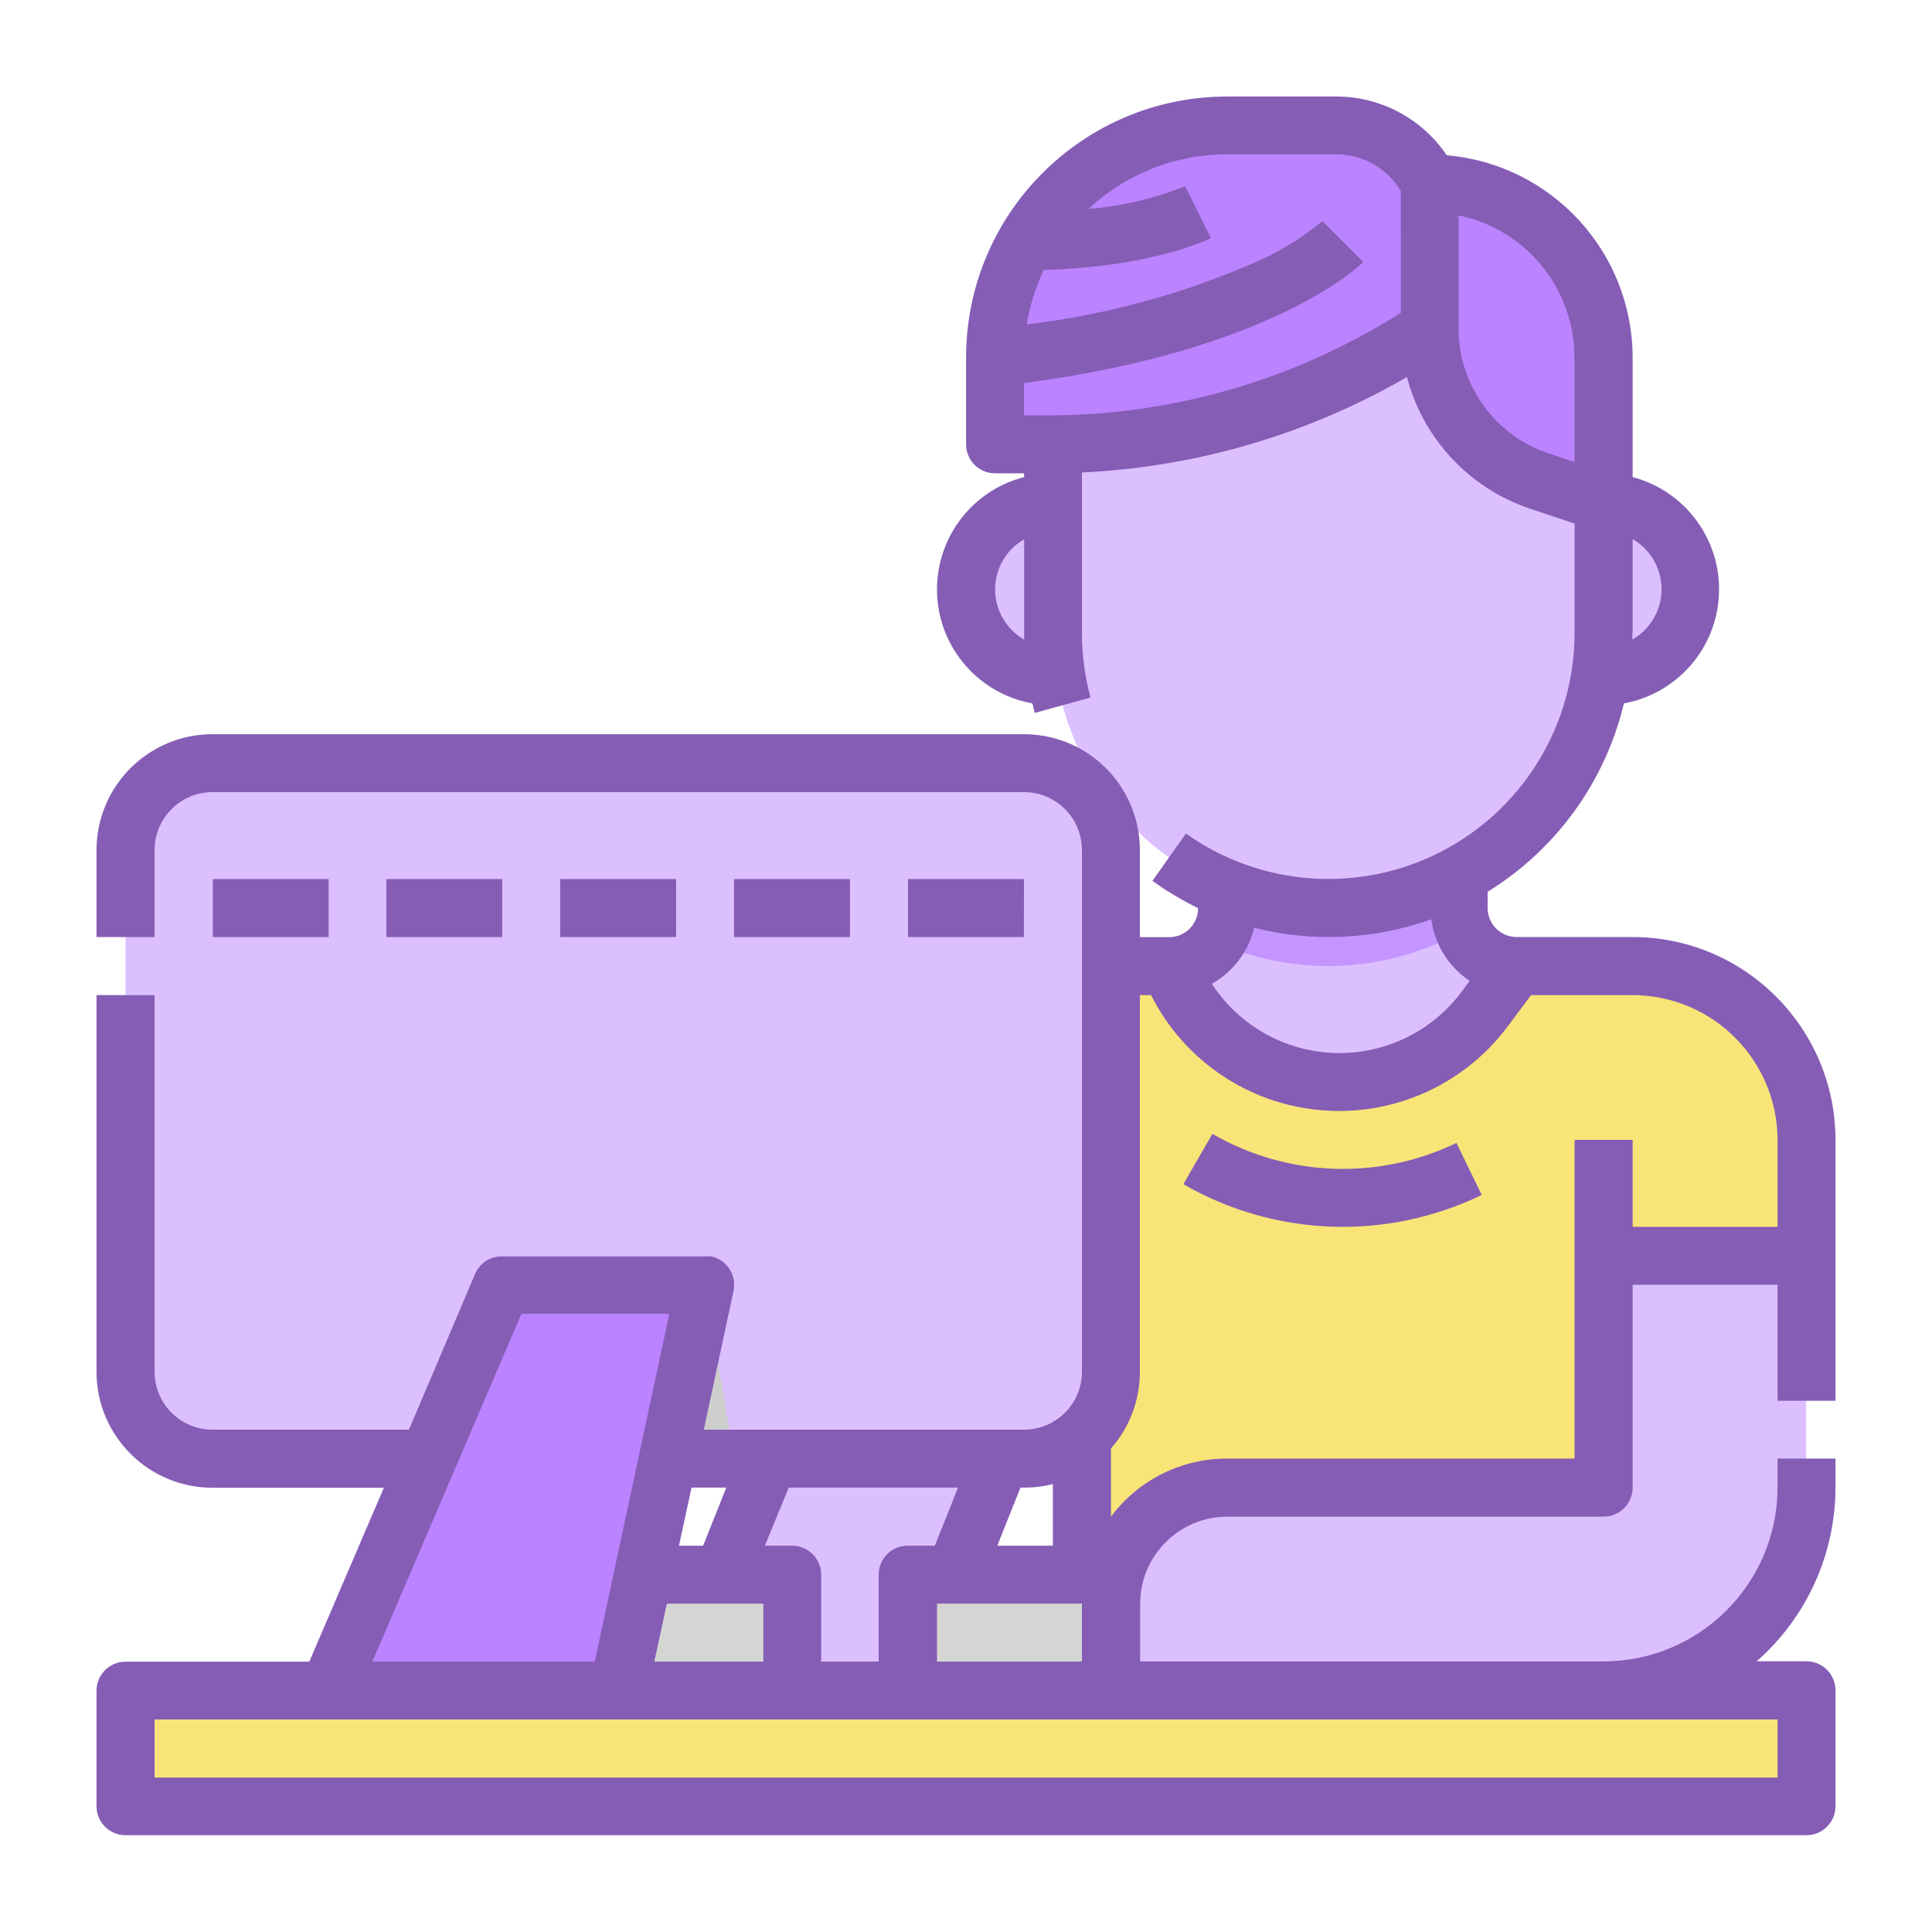
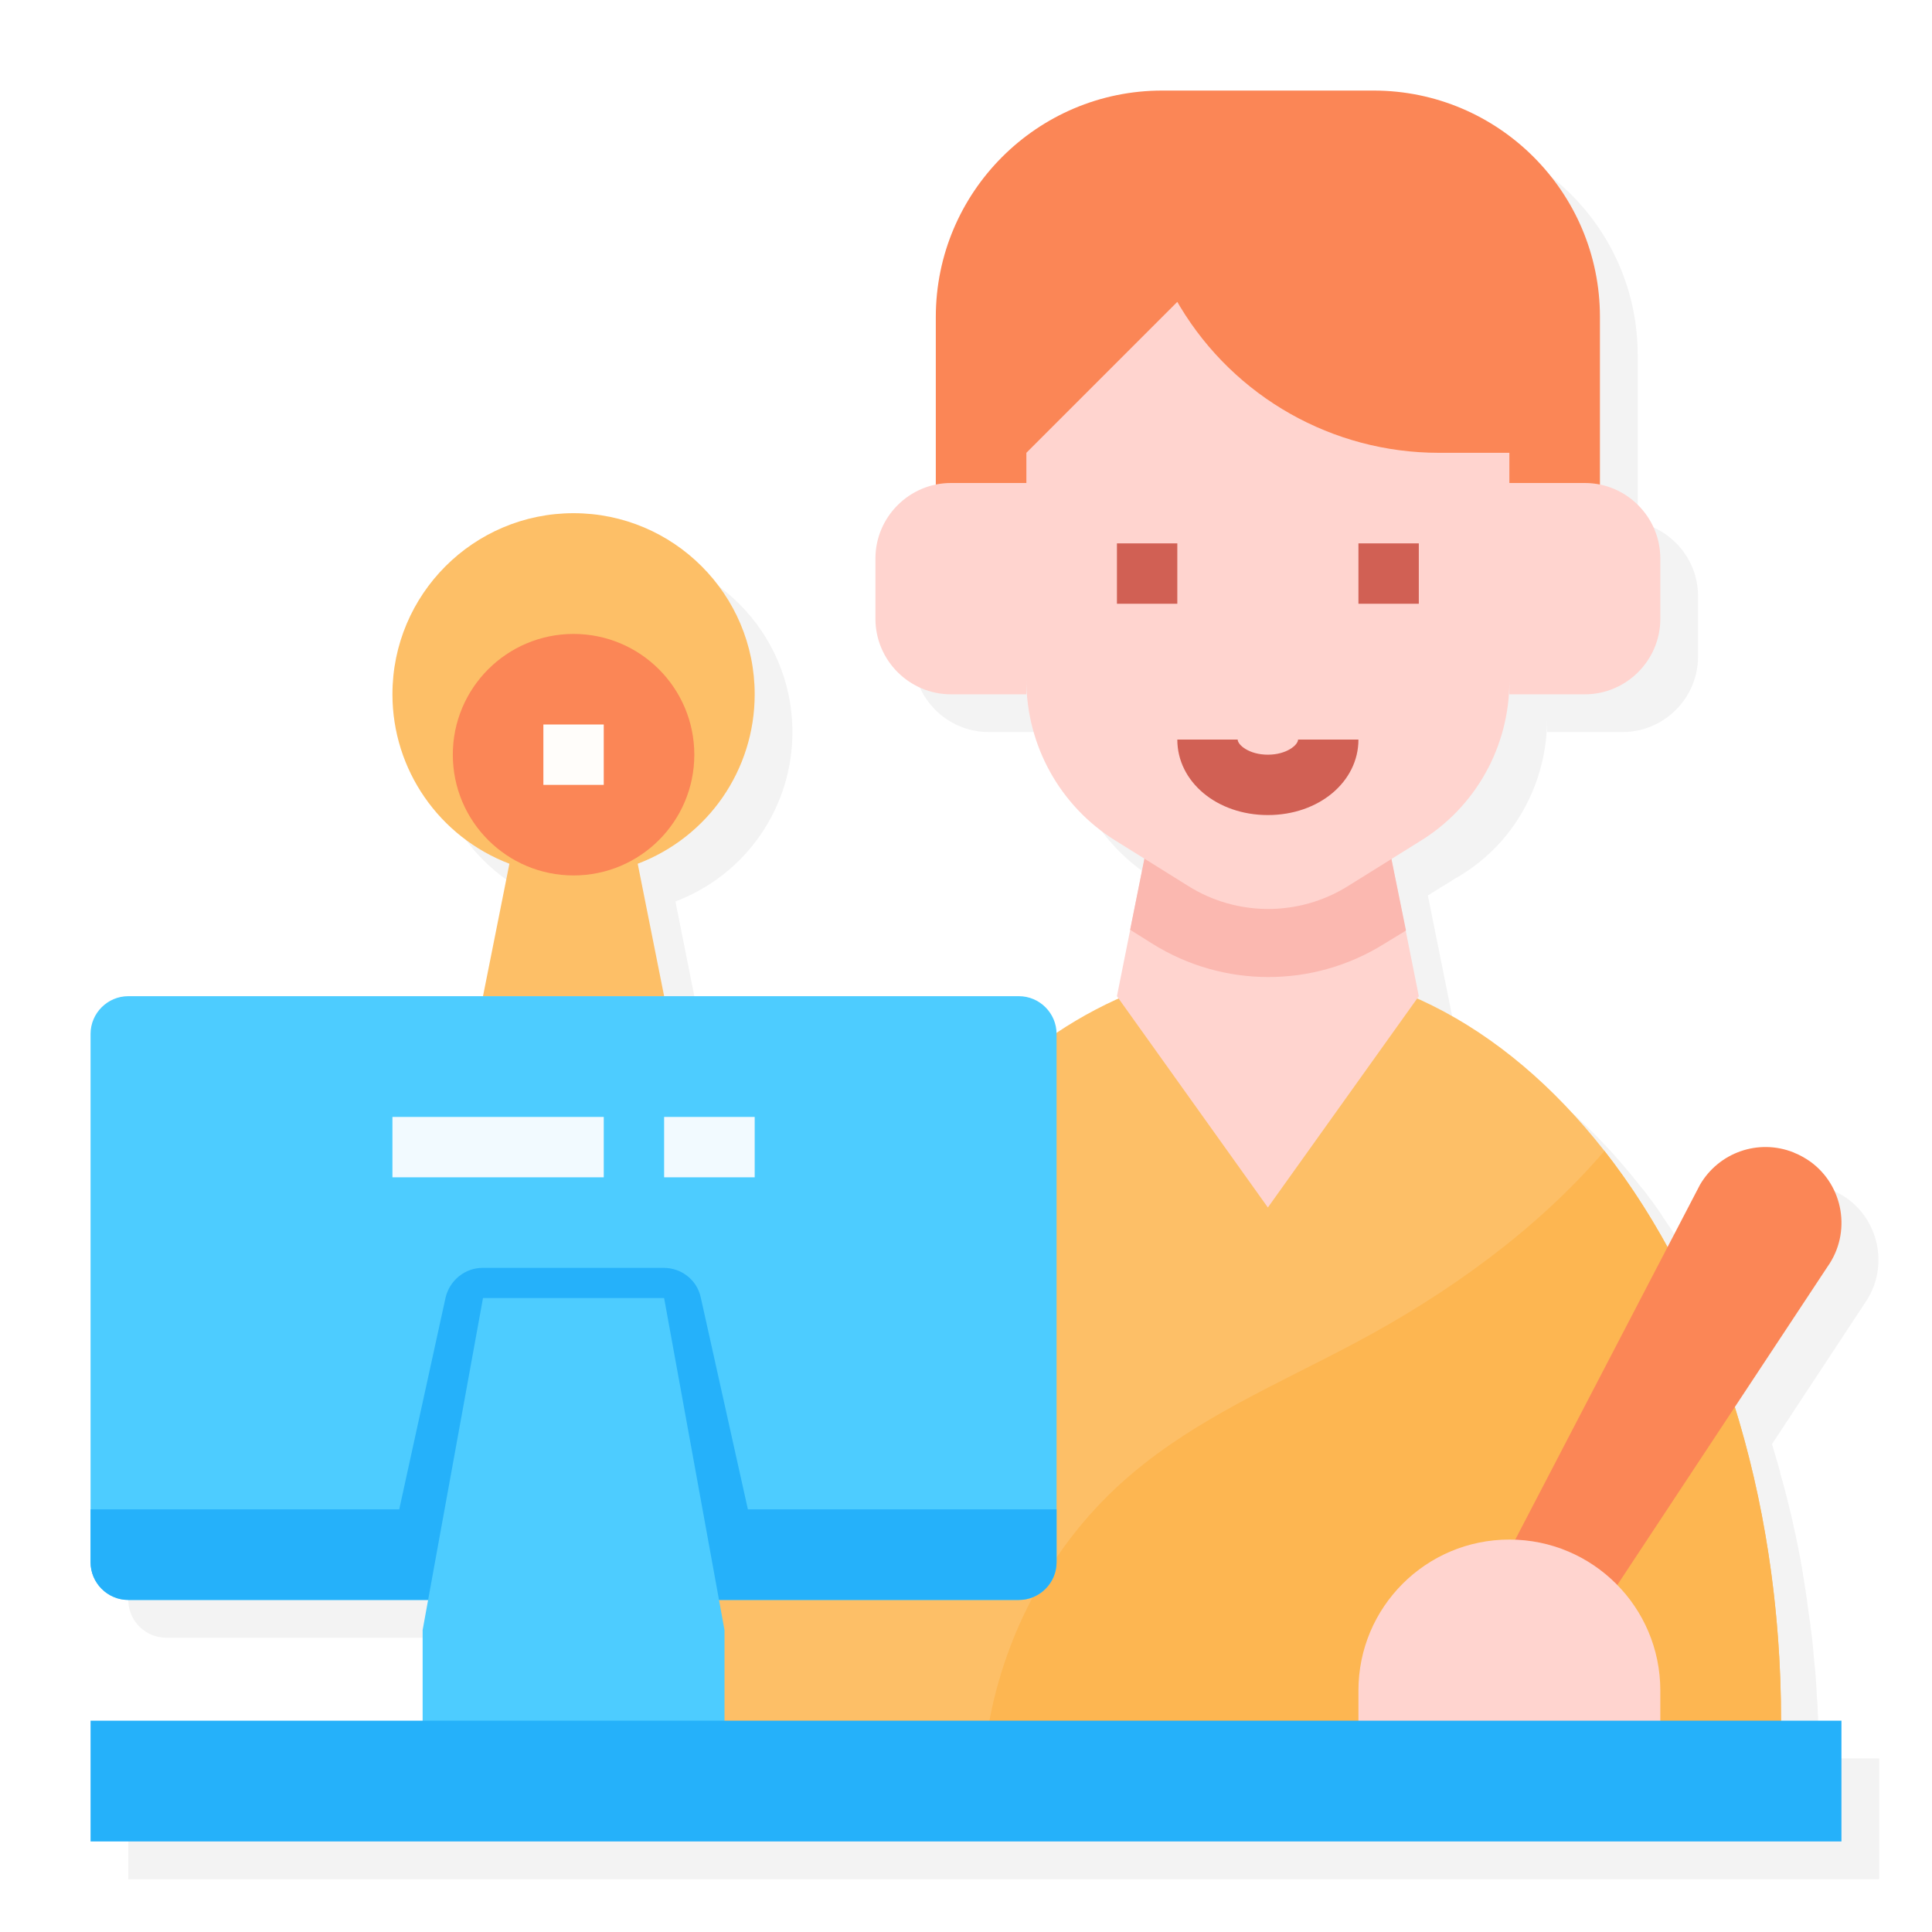
- <svg xmlns="http://www.w3.org/2000/svg" id="Capa_1" data-name="Capa 1" viewBox="0 0 141.73 141.73">
-   <defs>
-     <style>.cls-1{fill:#dcbfff;}.cls-2{fill:#c595ff;}.cls-3{fill:#f9e478;}.cls-4{fill:#bb83ff;}.cls-5{fill:#cececc;}.cls-6{fill:#d5d5d3;}.cls-7{fill:#855db5;}</style>
-   </defs>
-   <g id="Filled_outline" data-name="Filled outline">
-     <path class="cls-1" d="M111.26,70.87V83.62H85.75V70.87A4.25,4.25,0,0,0,90,66.62h0V62.36h17v4.25a4.25,4.25,0,0,0,4.24,4.26Z" />
-     <path class="cls-2" d="M107.35,68.27a20.22,20.22,0,0,1-18.16.84,4.24,4.24,0,0,0,.81-2.5V62.36h17v4.25A4.11,4.11,0,0,0,107.35,68.27Z" />
-     <path class="cls-3" d="M67.66,78.88l-5.3,13.25h17V124h38.27V92.13h14.88V83.62a12.75,12.75,0,0,0-12.75-12.75h-8.51l-2.38,3.18a13.32,13.32,0,0,1-22.56-2l-.57-1.14H79.5A12.76,12.76,0,0,0,67.66,78.88Z" />
-     <path class="cls-1" d="M66.61,124h-17L62.36,92.13h17Z" />
-     <path class="cls-1" d="M117.64,49.61h-4.25V36.85h4.25a6.38,6.38,0,0,1,0,12.76Z" />
-     <path class="cls-1" d="M77.24,36.85H81.5V49.61H77.24a6.38,6.38,0,0,1,0-12.76Z" />
-     <path class="cls-1" d="M90,19.84h14.88A12.76,12.76,0,0,1,117.64,32.6V46.42a20.2,20.2,0,0,1-40.4,0V32.6A12.76,12.76,0,0,1,90,19.84Z" />
-     <path class="cls-4" d="M117.64,36.85,113,35.29a11.81,11.81,0,0,1-8.07-11.2V13.46a12.76,12.76,0,0,1,12.76,12.76Z" />
-     <path class="cls-4" d="M104.88,13.46V24.09a50.42,50.42,0,0,1-13.41,6.34A50.65,50.65,0,0,1,76.8,32.6H73V26.22a17,17,0,0,1,17-17h8A7.69,7.69,0,0,1,104.88,13.46Z" />
-     <path class="cls-3" d="M9.21,124H132.52v8.5H9.21Z" />
-     <rect class="cls-1" x="9.21" y="55.98" width="72.29" height="51.03" rx="6.38" />
-     <path class="cls-5" d="M45.35,107h8.51L51.73,94.25H45.35Z" />
-     <path class="cls-6" d="M32.6,115.51H58.11V124H32.6Z" />
-     <path class="cls-4" d="M45.35,124H24.09L36.85,94.25H51.73Z" />
-     <path class="cls-6" d="M66.61,115.51H92.13V124H66.61Z" />
-     <path class="cls-1" d="M117.64,92.13v17H90a8.5,8.5,0,0,0-8.5,8.51v4.25A2.12,2.12,0,0,0,83.62,124h34a14.89,14.89,0,0,0,14.88-14.89v-17Z" />
-     <path class="cls-7" d="M119.77,68.74h-8.51a2.13,2.13,0,0,1-2.13-2.12h0V65.42a22.34,22.34,0,0,0,10-13.82A8.51,8.51,0,0,0,119.77,35V26.22a14.92,14.92,0,0,0-13.64-14.83A9.77,9.77,0,0,0,98,7.08H90A19.16,19.16,0,0,0,70.87,26.22V32.6A2.12,2.12,0,0,0,73,34.72h2.13V35a8.5,8.5,0,0,0,.6,16.6l.18.7L80,51.17a18.17,18.17,0,0,1-.63-4.75V34.66a52.44,52.44,0,0,0,23.84-7,13.92,13.92,0,0,0,9.07,9.67l3.23,1.08v8A18.06,18.06,0,0,1,87,61.15l-2.46,3.47a23,23,0,0,0,3.35,2v0a2.12,2.12,0,0,1-2.12,2.13H83.62V62.36a8.51,8.51,0,0,0-8.5-8.5H15.59a8.51,8.51,0,0,0-8.51,8.5v6.38h4.26V62.36a4.25,4.25,0,0,1,4.25-4.25H75.12a4.25,4.25,0,0,1,4.25,4.25v38.27a4.25,4.25,0,0,1-4.25,4.25H51.63L53.81,94.7a2.13,2.13,0,0,0-1.63-2.53,2.28,2.28,0,0,0-.45,0H36.85a2.1,2.1,0,0,0-2,1.29L30,104.88H15.59a4.25,4.25,0,0,1-4.25-4.25V73H7.08v27.64a8.51,8.51,0,0,0,8.51,8.5H28.16l-5.47,12.76H9.21A2.13,2.13,0,0,0,7.08,124v8.5a2.13,2.13,0,0,0,2.13,2.13H132.52a2.13,2.13,0,0,0,2.13-2.13V124a2.13,2.13,0,0,0-2.13-2.13h-3.65a17,17,0,0,0,5.78-12.76V107H130.4v2.12a12.78,12.78,0,0,1-12.76,12.76h-34v-4.25A6.4,6.4,0,0,1,90,111.26h27.64a2.13,2.13,0,0,0,2.13-2.13V94.25H130.4v8.51h4.25V83.62a14.9,14.9,0,0,0-14.88-14.88Zm0-22.32V39.55a4.25,4.25,0,0,1,1.55,5.8,4.1,4.1,0,0,1-.67.88,4,4,0,0,1-.9.68c0-.16,0-.33,0-.49ZM73,43.23a4.25,4.25,0,0,1,1.25-3,4.45,4.45,0,0,1,.88-.67v6.87c0,.16,0,.33,0,.49A4.25,4.25,0,0,1,73,43.23Zm29.77-20.29a48.32,48.32,0,0,1-26,7.53H75.12V28.1c18.2-2.38,24.62-8.61,24.89-8.88l-3-3a20.67,20.67,0,0,1-5.29,3.18,59.48,59.48,0,0,1-16.4,4.4,15,15,0,0,1,1.25-4c8-.22,12.07-2.24,12.26-2.33l-1.89-3.81a24.06,24.06,0,0,1-7.08,1.66,14.86,14.86,0,0,1,10.14-4h8A5.52,5.52,0,0,1,102.76,14Zm10.86,10.33A9.66,9.66,0,0,1,107,24.09V15.8a10.65,10.65,0,0,1,8.5,10.42V33.9ZM92,68.06a22.36,22.36,0,0,0,13-.62,6.4,6.4,0,0,0,1.81,3.69,6.81,6.81,0,0,0,1,.83l-.6.81a11.17,11.17,0,0,1-18.31-.6A6.41,6.41,0,0,0,92,68.06ZM79.37,117.64v4.25H68.74v-4.25Zm-4.51-8.51h.26a8.38,8.38,0,0,0,2.12-.26v4.52H73.16Zm-17,0H70.28l-1.7,4.26h-2a2.12,2.12,0,0,0-2.12,2.12v6.38H60.24v-6.38a2.13,2.13,0,0,0-2.13-2.12h-2Zm-7.13,0h2.55l-1.7,4.26H49.81ZM56,117.64v4.25H48l.92-4.25ZM38.25,96.38H49.1l-5.47,25.51H27.32Zm92.15,29.76v4.26H11.34v-4.26Zm0-36.14H119.77V83.62h-4.26V107H90a10.6,10.6,0,0,0-8.5,4.26v-5a8.48,8.48,0,0,0,2.12-5.62V73h.82a15.44,15.44,0,0,0,26.14,2.33L112.32,73h7.45A10.65,10.65,0,0,1,130.4,83.62Zm-23.56-6.16,1.86,3.82a23.4,23.4,0,0,1-21.89-.79l2.13-3.69a19.13,19.13,0,0,0,17.91.66Zm-70-15.1h-8.5V64.49h8.5Zm12.76-4.25v4.25H41.1V64.49Zm12.75,0v4.25h-8.5V64.49Zm12.76,4.25H66.61V64.49h8.51Zm-51-4.25v4.25h-8.5V64.49Z" />
+ <svg xmlns="http://www.w3.org/2000/svg" version="1.1" id="Flat" x="0px" y="0px" viewBox="0 0 512 512" style="enable-background:new 0 0 512 512;" xml:space="preserve">
+   <style type="text/css">
+ 	.st0{opacity:5.000000e-02;}
+ 	.st1{fill:#FB8656;}
+ 	.st2{fill:#FDBF67;}
+ 	.st3{fill:#FDB651;}
+ 	.st4{fill:#FFD4CF;}
+ 	.st5{fill:#FBB8B0;}
+ 	.st6{fill:#4DCCFF;}
+ 	.st7{fill:#25B1FA;}
+ 	.st8{fill:#D16054;}
+ 	.st9{fill:#FFFDFA;}
+ 	.st10{fill:#F2FAFF;}
+ </style>
+   <path class="st0" d="M482,466c0-1.8,0-3.6-0.1-5.4c0-0.6,0-1.2,0-1.8c0-1.2-0.1-2.4-0.1-3.6c0-0.7-0.1-1.4-0.1-2.1  c0-1.1-0.1-2.2-0.2-3.2c0-0.7-0.1-1.5-0.1-2.2c-0.1-1-0.1-2.1-0.2-3.1c-0.1-0.8-0.1-1.5-0.2-2.3c-0.1-1-0.2-2-0.3-3  c-0.1-0.8-0.1-1.5-0.2-2.3c-0.1-1-0.2-2-0.3-3c-0.1-0.7-0.2-1.5-0.3-2.2c-0.1-1-0.2-2-0.4-3c-0.1-0.7-0.2-1.5-0.3-2.2  c-0.1-1-0.3-2-0.4-3c-0.1-0.7-0.2-1.4-0.3-2.1c-0.2-1-0.3-2.1-0.5-3.1c-0.1-0.6-0.2-1.3-0.3-1.9c-0.2-1.2-0.4-2.3-0.6-3.5  c-0.1-0.5-0.2-1-0.3-1.5c-0.3-1.7-0.7-3.3-1-5c0-0.1,0-0.2-0.1-0.3c-0.3-1.6-0.7-3.1-1-4.6c-0.1-0.5-0.3-1.1-0.4-1.6  c-0.3-1.1-0.5-2.2-0.8-3.3c-0.2-0.6-0.3-1.2-0.5-1.9c-0.3-1-0.5-2-0.8-2.9c-0.2-0.7-0.4-1.3-0.5-2c-0.3-0.9-0.5-1.9-0.8-2.8  c-0.2-0.7-0.4-1.3-0.6-2c-0.2-0.8-0.5-1.6-0.7-2.4l24.5-37.2c6.4-9,4.3-21.5-4.6-27.9c-1.3-0.9-2.7-1.7-4.2-2.3l-0.2-0.1  c-9.3-3.7-19.8,0-24.8,8.6l-8.6,16.4c0-0.1-0.1-0.1-0.1-0.2c-0.4-0.8-0.9-1.6-1.3-2.3c-0.3-0.5-0.6-1.1-0.9-1.6  c-0.4-0.8-0.9-1.5-1.3-2.2c-0.3-0.5-0.6-1.1-1-1.6c-0.4-0.7-0.9-1.5-1.4-2.2c-0.3-0.5-0.6-1-1-1.5c-0.5-0.7-0.9-1.4-1.4-2.2  c-0.3-0.5-0.6-1-1-1.5c-0.5-0.7-1-1.5-1.5-2.2c-0.3-0.5-0.6-0.9-0.9-1.4c-0.5-0.8-1.1-1.5-1.6-2.3c-0.3-0.4-0.6-0.8-0.9-1.2  c-0.7-0.9-1.3-1.8-2-2.6c-0.2-0.2-0.3-0.4-0.5-0.6c0,0,0,0,0,0c-14.2-18.2-31.1-32.1-49.6-40.4l0.4-0.6l-7.3-36.3l7.6-4.7  C401,224,410,207.9,410,190.5v3.5h20c11,0,20-9,20-20v-16c0-9.7-6.9-17.7-16-19.6V94c0-33.1-26.9-60-60-60h-56  c-33.1,0-60,26.9-60,60v44.4c-9.1,1.9-16,9.9-16,19.6v16c0,11,9,20,20,20h20v-3.7c0,17.2,8.9,33.3,23.5,42.4l7.8,4.9l-3.8,18.9l0,0  L306,274l0.4,0.6c-5.6,2.5-11.1,5.6-16.4,9.1c-0.2-5.4-4.6-9.7-10-9.7h-94l-7-35.1c18.7-7.1,31-24.9,31-44.9c0-26.5-21.5-48-48-48  c-26.5,0-48,21.5-48,48c0,20,12.4,37.8,31,44.9l-7,35.1H44c-5.5,0-10,4.5-10,10v126v14c0,5.5,4.5,10,10,10h79.5l-1.5,8v24H34v32h464  v-32H482z" />
+   <path class="st1" d="M424,152V84c0-33.1-26.9-60-60-60h-56c-33.1,0-60,26.9-60,60v68H424z" />
+   <path class="st2" d="M336,256c75.1,0,136,89.5,136,200v8H184v-8c0-10.5,0.6-21,1.7-31.4c0.6-5.3,17.3-10.6,18.1-15.8  C218.3,321.1,272,256,336,256z" />
+   <path class="st3" d="M472,456c0-60.3-18.1-114.4-46.8-151c-17.9,20.9-41.6,37.9-66.1,50.9c-20.3,10.8-41.8,19.9-59.3,34.8  C278.1,409,264.2,435.9,261,464h211L472,456z" />
+   <path class="st4" d="M296,264l40,56l40-56l-8-40h-64L296,264z" />
+   <path class="st5" d="M368,224h-64l-4.5,22.4l5.9,3.7c18.7,11.7,42.5,11.8,61.3,0.1l5.9-3.6L368,224z" />
+   <path class="st4" d="M420,128h-20v-8h-18.7c-28.1,0-54.1-14.7-68.6-38.8L312,80l-40,40v8h-20c-11,0-20,9-20,20v16c0,11,9,20,20,20  h20v-3.7c0,17.2,8.9,33.3,23.5,42.4l19.4,12.1c12.9,8.1,29.3,8.1,42.2,0.1l19.1-11.9C391,214,400,197.9,400,180.5v3.5h20  c11,0,20-9,20-20v-16C440,137,431,128,420,128L420,128z" />
+   <g>
+     <path class="st2" d="M200,184c0-26.5-21.5-48-48-48s-48,21.5-48,48c0,20,12.4,37.8,31,44.9l-7,35.1h48l-7-35.1   C187.7,221.8,200,204,200,184z" />
+     <path class="st1" d="M424,427l60.3-91.3c6.4-9,4.3-21.5-4.6-27.9c-1.3-0.9-2.7-1.7-4.2-2.3l-0.2-0.1c-9.3-3.7-19.8,0-24.8,8.6   L400,411L424,427z" />
+     <path class="st4" d="M360,456v8h80v-16c0-22.1-17.9-40-40-40s-40,17.9-40,40V456z" />
+     <path class="st6" d="M270,424H34c-5.5,0-10-4.5-10-10V274c0-5.5,4.5-10,10-10h236c5.5,0,10,4.5,10,10v140   C280,419.5,275.5,424,270,424z" />
+     <path class="st7" d="M198.2,400l-12.5-56.2c-1-4.6-5.1-7.8-9.8-7.8h-48c-4.7,0-8.7,3.3-9.8,7.8L105.8,400H24v14c0,5.5,4.5,10,10,10   h236c5.5,0,10-4.5,10-10v-14H198.2z" />
+     <circle class="st1" cx="152" cy="200" r="32" />
+     <path class="st6" d="M112,464h80v-32l-16-88h-48l-16,88V464z" />
+     <path class="st7" d="M488,488H24v-32h464V488z" />
  </g>
+   <g>
+     <path class="st8" d="M360,144h16v16h-16V144z" />
+     <path class="st8" d="M296,144h16v16h-16V144z" />
+     <path class="st8" d="M336,216c-13.5,0-24-8.8-24-20h16c0,1.4,3,4,8,4s8-2.6,8-4h16C360,207.2,349.5,216,336,216z" />
+   </g>
+   <path class="st9" d="M144,192h16v16h-16V192z" />
+   <path class="st10" d="M104,296h56v16h-56V296z" />
+   <path class="st10" d="M176,296h24v16h-24V296z" />
</svg>
